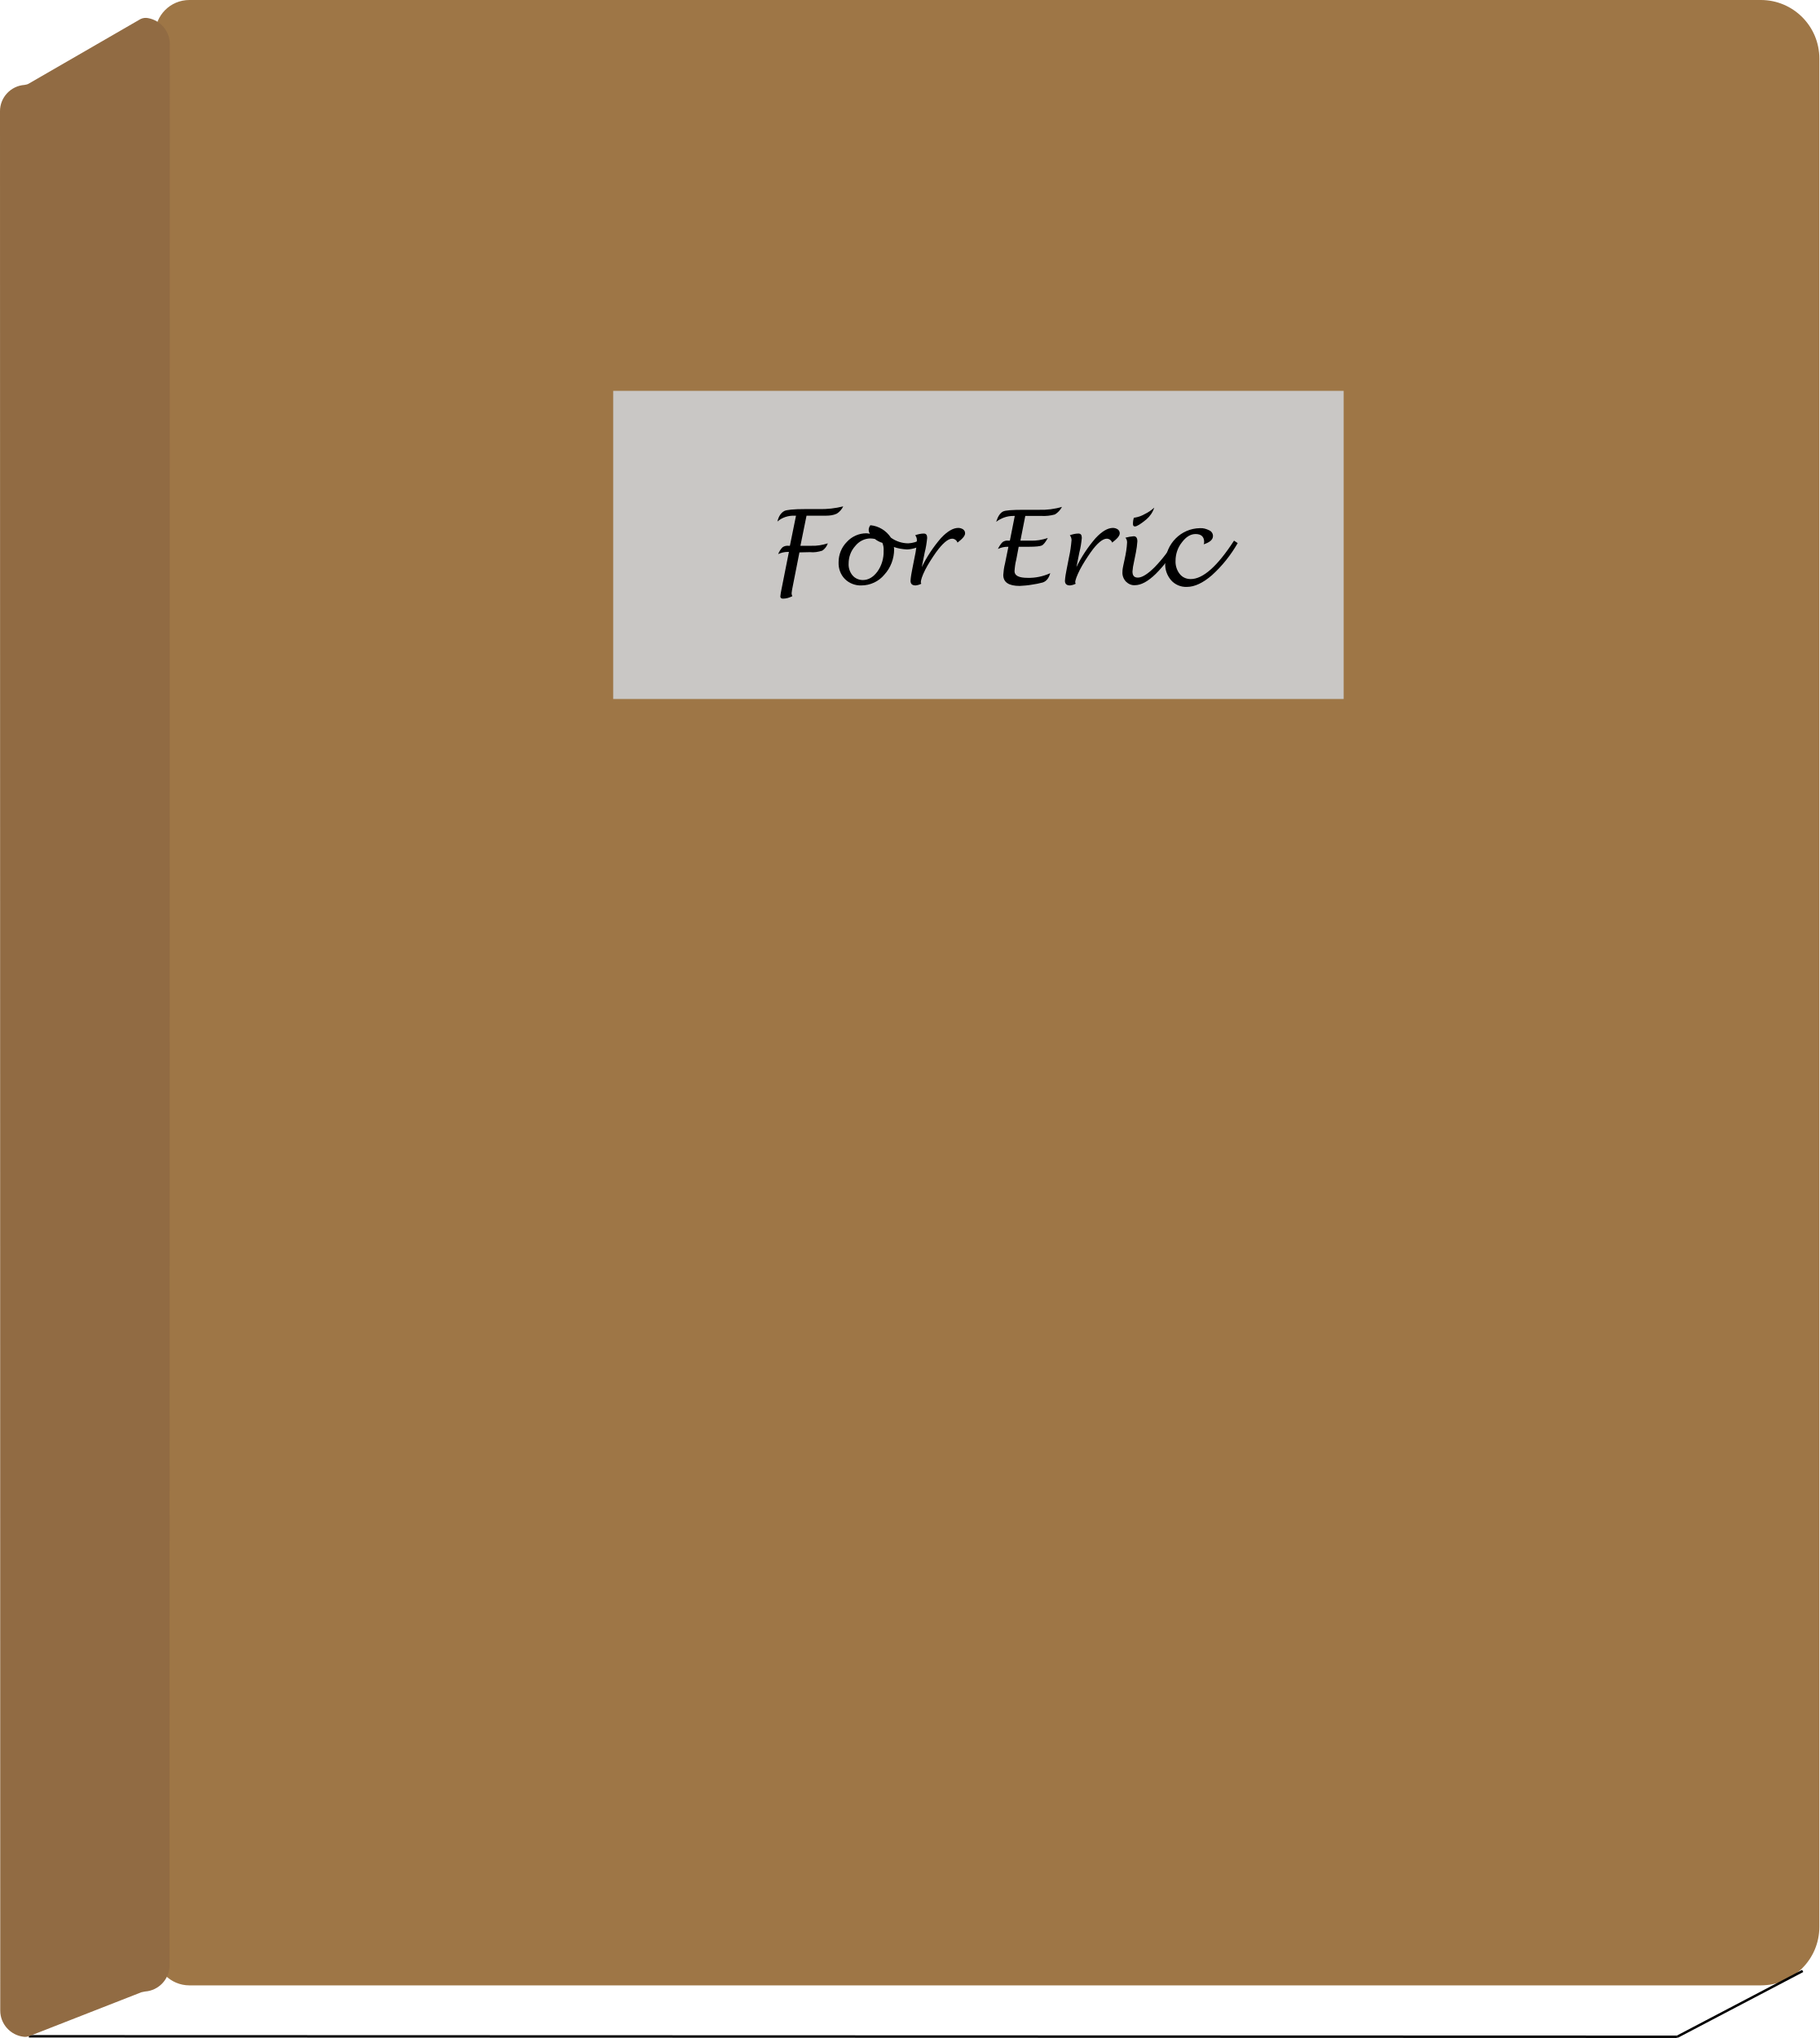
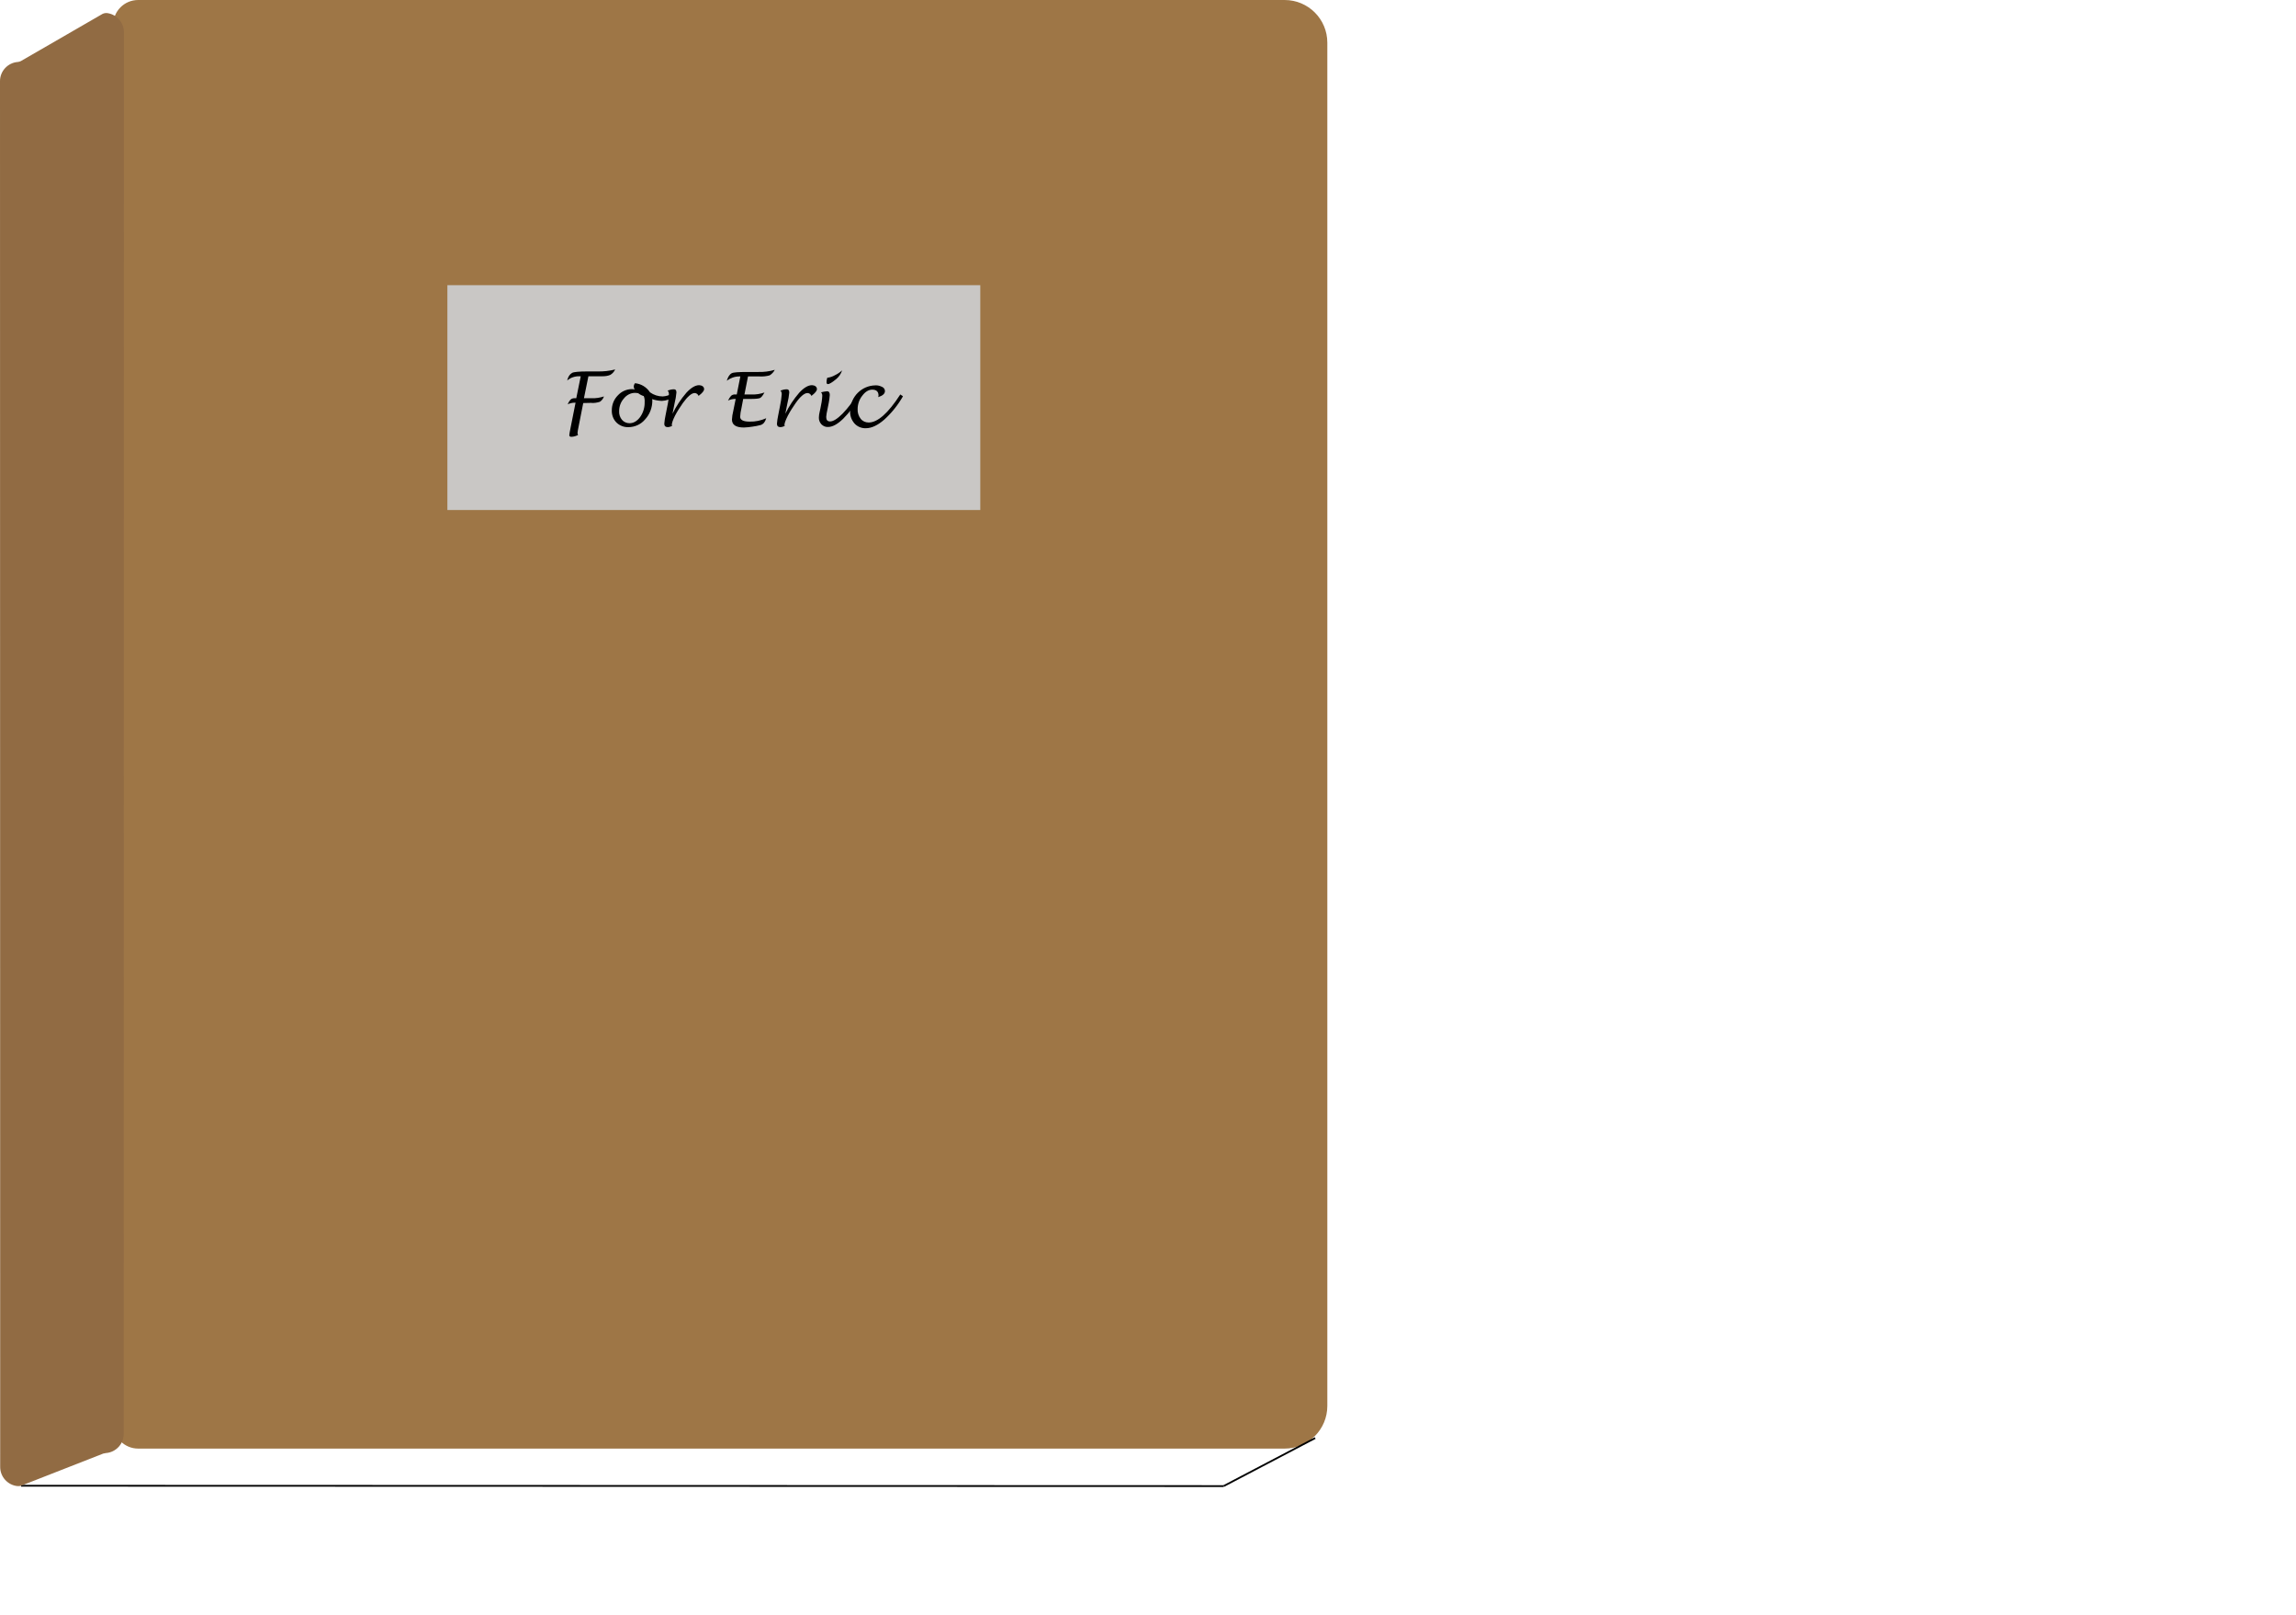
- <svg xmlns="http://www.w3.org/2000/svg" version="1.1" baseProfile="tiny" id="Layer_1" x="0px" y="0px" viewBox="0 0 743.5 832.7" xml:space="preserve">
+ <svg xmlns="http://www.w3.org/2000/svg" version="1.1" baseProfile="tiny" id="Layer_1" x="0px" y="0px" viewBox="0 0 1286.1 904.2" xml:space="preserve">
  <g id="Layer_2_1_">
    <g id="Layer_1-2">
      <line fill="none" stroke="#020202" stroke-miterlimit="10" x1="11.8" y1="832" x2="685.4" y2="832.2" />
      <path fill="#9E7646" d="M77.4,0h642.2c13.2,0,23.9,10.7,23.9,23.9c0,0,0,0,0,0v763.4c0,13.2-10.7,23.9-23.9,23.9H77.4    c-7.7,0-14-6.3-14-14V14C63.4,6.3,69.6,0,77.4,0z" />
      <path fill="#916B43" d="M57.8,814l-46,18c-0.7,0.2-1.4,0.3-2.1,0.2c-5.4-0.6-9.6-5.2-9.6-10.7L0,45.4c0-5.6,4.4-10.3,10-10.7    c0.6-0.1,1.2-0.2,1.7-0.5L57.4,7.8c1-0.5,2.1-0.6,3.1-0.4c5.1,0.9,8.9,5.4,8.9,10.6L69.3,803c0,5.6-4.4,10.3-10,10.7    C58.8,813.8,58.3,813.9,57.8,814z" />
      <line fill="none" stroke="#020202" stroke-miterlimit="10" x1="736.7" y1="805.3" x2="685.4" y2="832.2" />
      <rect x="250.6" y="159.7" fill="#C9C7C5" width="298.5" height="125.9" />
      <path d="M326.7,225.7l-2.8,14.2c-0.2,0.8-0.3,1.7-0.4,2.5c0,0.4,0.1,0.8,0.3,1.2c-1.2,0.6-2.5,1-3.8,1c-0.7,0-1.1-0.3-1.1-0.9    c0.1-0.9,0.2-1.7,0.4-2.6l3.1-15.6H322c-1.4,0-2.7,0.3-4,0.9c0.4-1,1-2,1.8-2.8c0.7-0.5,1.6-0.7,2.5-0.6h0.5l2.5-12.3h-0.5    c-2.6-0.1-5.2,0.7-7.1,2.4c0.5-2.2,1.5-3.6,2.8-4.3c0.9-0.5,3.8-0.8,8.7-0.8h5.4c3.4,0.1,6.8-0.3,10-1.1c-0.6,1.2-1.5,2.3-2.7,3    c-1.3,0.6-2.8,0.8-4.3,0.8h-1.8h-6.2l-2.5,12.3h4.4c2.3,0.1,4.6-0.3,6.8-1c-0.4,1.2-1.2,2.3-2.3,3c-1.6,0.5-3.3,0.8-5,0.6    L326.7,225.7z" />
      <path d="M365.3,223.5c0,0.3,0.1,0.6,0.1,0.9c0,3.8-1.4,7.6-4,10.4c-2.3,2.8-5.8,4.4-9.4,4.4c-2.5,0.1-5-0.9-6.7-2.6    c-1.8-1.8-2.7-4.3-2.6-6.9c0-3.1,1.2-6.1,3.4-8.3c2-2.2,4.9-3.5,7.9-3.5c0.5,0,1,0.1,1.5,0.2c-0.3-0.5-0.5-1-0.5-1.6    c0-0.7,0.3-1.4,0.7-1.9c3.4,0.3,6.5,2.2,8.4,5.1c2.1,1.5,4.6,2.3,7.1,2.3c1.8-0.1,3.6-0.6,5.2-1.6l1,1.8c-1.9,1.4-4.3,2.2-6.7,2.3    C368.7,224.4,367,224.1,365.3,223.5z M360.6,221.8c-1.1-0.3-2.2-0.9-3.1-1.6c-0.6-0.1-1.2-0.2-1.8-0.2c-2.4,0-4.7,1.2-6.2,3.1    c-1.8,2-2.7,4.5-2.7,7.2c-0.1,1.7,0.5,3.5,1.6,4.8c1,1.2,2.6,1.9,4.2,1.9c2.3,0,4.3-1.2,6-3.5c1.7-2.4,2.6-5.4,2.5-8.4    C361.2,223.9,361,222.8,360.6,221.8z" />
      <path d="M376.5,238.5c-0.7,0.4-1.5,0.6-2.3,0.7c-1.4,0-2.1-0.6-2.1-1.9c0.1-1.6,0.4-3.2,0.7-4.7l1-5.1c0.5-2.2,0.8-4.5,0.9-6.8    c0-0.7-0.2-1.4-0.7-2c1.1-0.4,2.3-0.7,3.5-0.7c1,0,1.4,0.6,1.4,1.8c-0.2,2-0.5,4-1,5.9l-1.2,6c2.1-4.3,4.7-8.2,7.8-11.8    c2.6-2.8,5-4.2,7.1-4.2c0.7,0,1.4,0.2,2,0.6c0.5,0.4,0.8,0.9,0.8,1.6c0,1-1,2.2-3.1,3.8c-0.3-0.9-1.2-1.6-2.2-1.6    c-1.7,0-3.9,1.9-6.6,5.6c-1.6,2.3-3.1,4.6-4.4,7.1c-1.2,2.4-1.8,4.2-1.8,5.2L376.5,238.5z" />
      <path d="M416.3,223.4l-1,5.3c-0.4,1.5-0.6,3.1-0.7,4.7c0,1.8,1.8,2.7,5.3,2.7c3.2,0.1,6.4-0.6,9.3-1.9c-0.6,2.1-1.6,3.3-3.1,3.8    c-1.5,0.4-3,0.7-4.5,0.9c-1.6,0.3-3.3,0.4-4.9,0.5c-4.5,0-6.7-1.5-6.7-4.5c0.1-1.5,0.3-3.1,0.7-4.6l1.4-6.9h-0.3    c-1.4,0-2.7,0.3-4,0.9c0.5-1,1.1-2,1.9-2.8c0.7-0.5,1.5-0.7,2.3-0.6h0.7l2-10.1h-0.6c-2.6,0-5,0.9-7,2.4c0.7-2.2,1.6-3.6,2.8-4.2    c0.9-0.5,3.8-0.7,8.6-0.7h6.1c3.2,0.1,6.4-0.3,9.4-1.2c-0.7,1.3-1.7,2.4-2.9,3.1c-1.8,0.5-3.6,0.7-5.5,0.6h-6.6l-2,10.1h4.1    c2.4,0.1,4.8-0.3,7.1-1.1c-0.9,1.7-1.8,2.8-2.5,3.1s-2.4,0.5-5.1,0.5L416.3,223.4z" />
      <path d="M439.6,238.5c-0.7,0.4-1.5,0.6-2.3,0.7c-1.4,0-2.1-0.6-2.1-1.9c0.1-1.6,0.4-3.2,0.7-4.7l1-5.1c0.5-2.2,0.8-4.5,1-6.8    c0-0.7-0.2-1.4-0.7-2c1.1-0.4,2.3-0.7,3.5-0.7c1,0,1.4,0.6,1.4,1.8c-0.2,2-0.5,4-1,5.9l-1.2,6c2.1-4.3,4.7-8.2,7.8-11.8    c2.6-2.8,5-4.2,7.1-4.2c0.7,0,1.4,0.2,2,0.6c0.5,0.4,0.8,0.9,0.8,1.6c0,1-1,2.2-3.1,3.8c-0.3-0.9-1.2-1.6-2.2-1.6    c-1.7,0-4,1.9-6.6,5.6c-1.6,2.3-3.1,4.6-4.4,7.1c-1.2,2.4-1.9,4.2-1.9,5.2L439.6,238.5z" />
      <path d="M481.7,221.8c-2.5,4.7-5.7,9-9.4,12.7c-3.2,3.1-6,4.6-8.5,4.6c-1.4,0.1-2.7-0.5-3.7-1.5c-1-1.1-1.5-2.5-1.4-3.9    c0-1,0.2-2,0.4-2.9l0.5-2.3c0.5-2.3,0.9-4.6,1-6.9c0-0.7-0.2-1.4-0.7-1.9c1.1-0.3,2.2-0.5,3.4-0.6c1,0,1.5,0.7,1.5,2.1    c-0.1,1.5-0.3,3-0.6,4.5l-0.8,4c-0.3,1.2-0.5,2.5-0.6,3.8c0,1.7,0.7,2.5,2.2,2.5c1.7,0,4-1.4,6.9-4.3c3.2-3.3,6-7,8.3-11    L481.7,221.8z M463.4,211.5h0.3c1.4-0.2,2.8-0.7,4-1.4c1.5-0.7,2.8-1.6,4-2.7c-0.6,1.9-1.7,3.5-3.2,4.8c-2.3,1.9-3.9,2.9-4.7,2.9    c-0.5,0-0.8-0.3-0.8-1C463,213.2,463.1,212.3,463.4,211.5L463.4,211.5z" />
      <path d="M505.8,221.9c-2.8,4.9-6.4,9.4-10.5,13.1c-3.7,3.2-7.1,4.8-10.3,4.8c-2.4,0.1-4.8-0.9-6.4-2.7c-1.7-2-2.6-4.5-2.4-7.1    c0.2-7.8,6.4-14.1,14.2-14.2c1.3-0.1,2.6,0.3,3.8,0.9c0.9,0.4,1.5,1.3,1.5,2.3c0,1.5-1.3,2.6-3.8,3.4c0.1-0.3,0.2-0.6,0.2-0.9    c0-2.2-1.2-3.3-3.5-3.3c-2,0-3.9,1.1-5.6,3.4c-1.7,2.1-2.6,4.8-2.6,7.5c-0.1,1.9,0.5,3.9,1.7,5.4c1.1,1.4,2.7,2.1,4.5,2.1    c5,0,10.9-5.2,17.7-15.7L505.8,221.9z" />
    </g>
  </g>
</svg>
